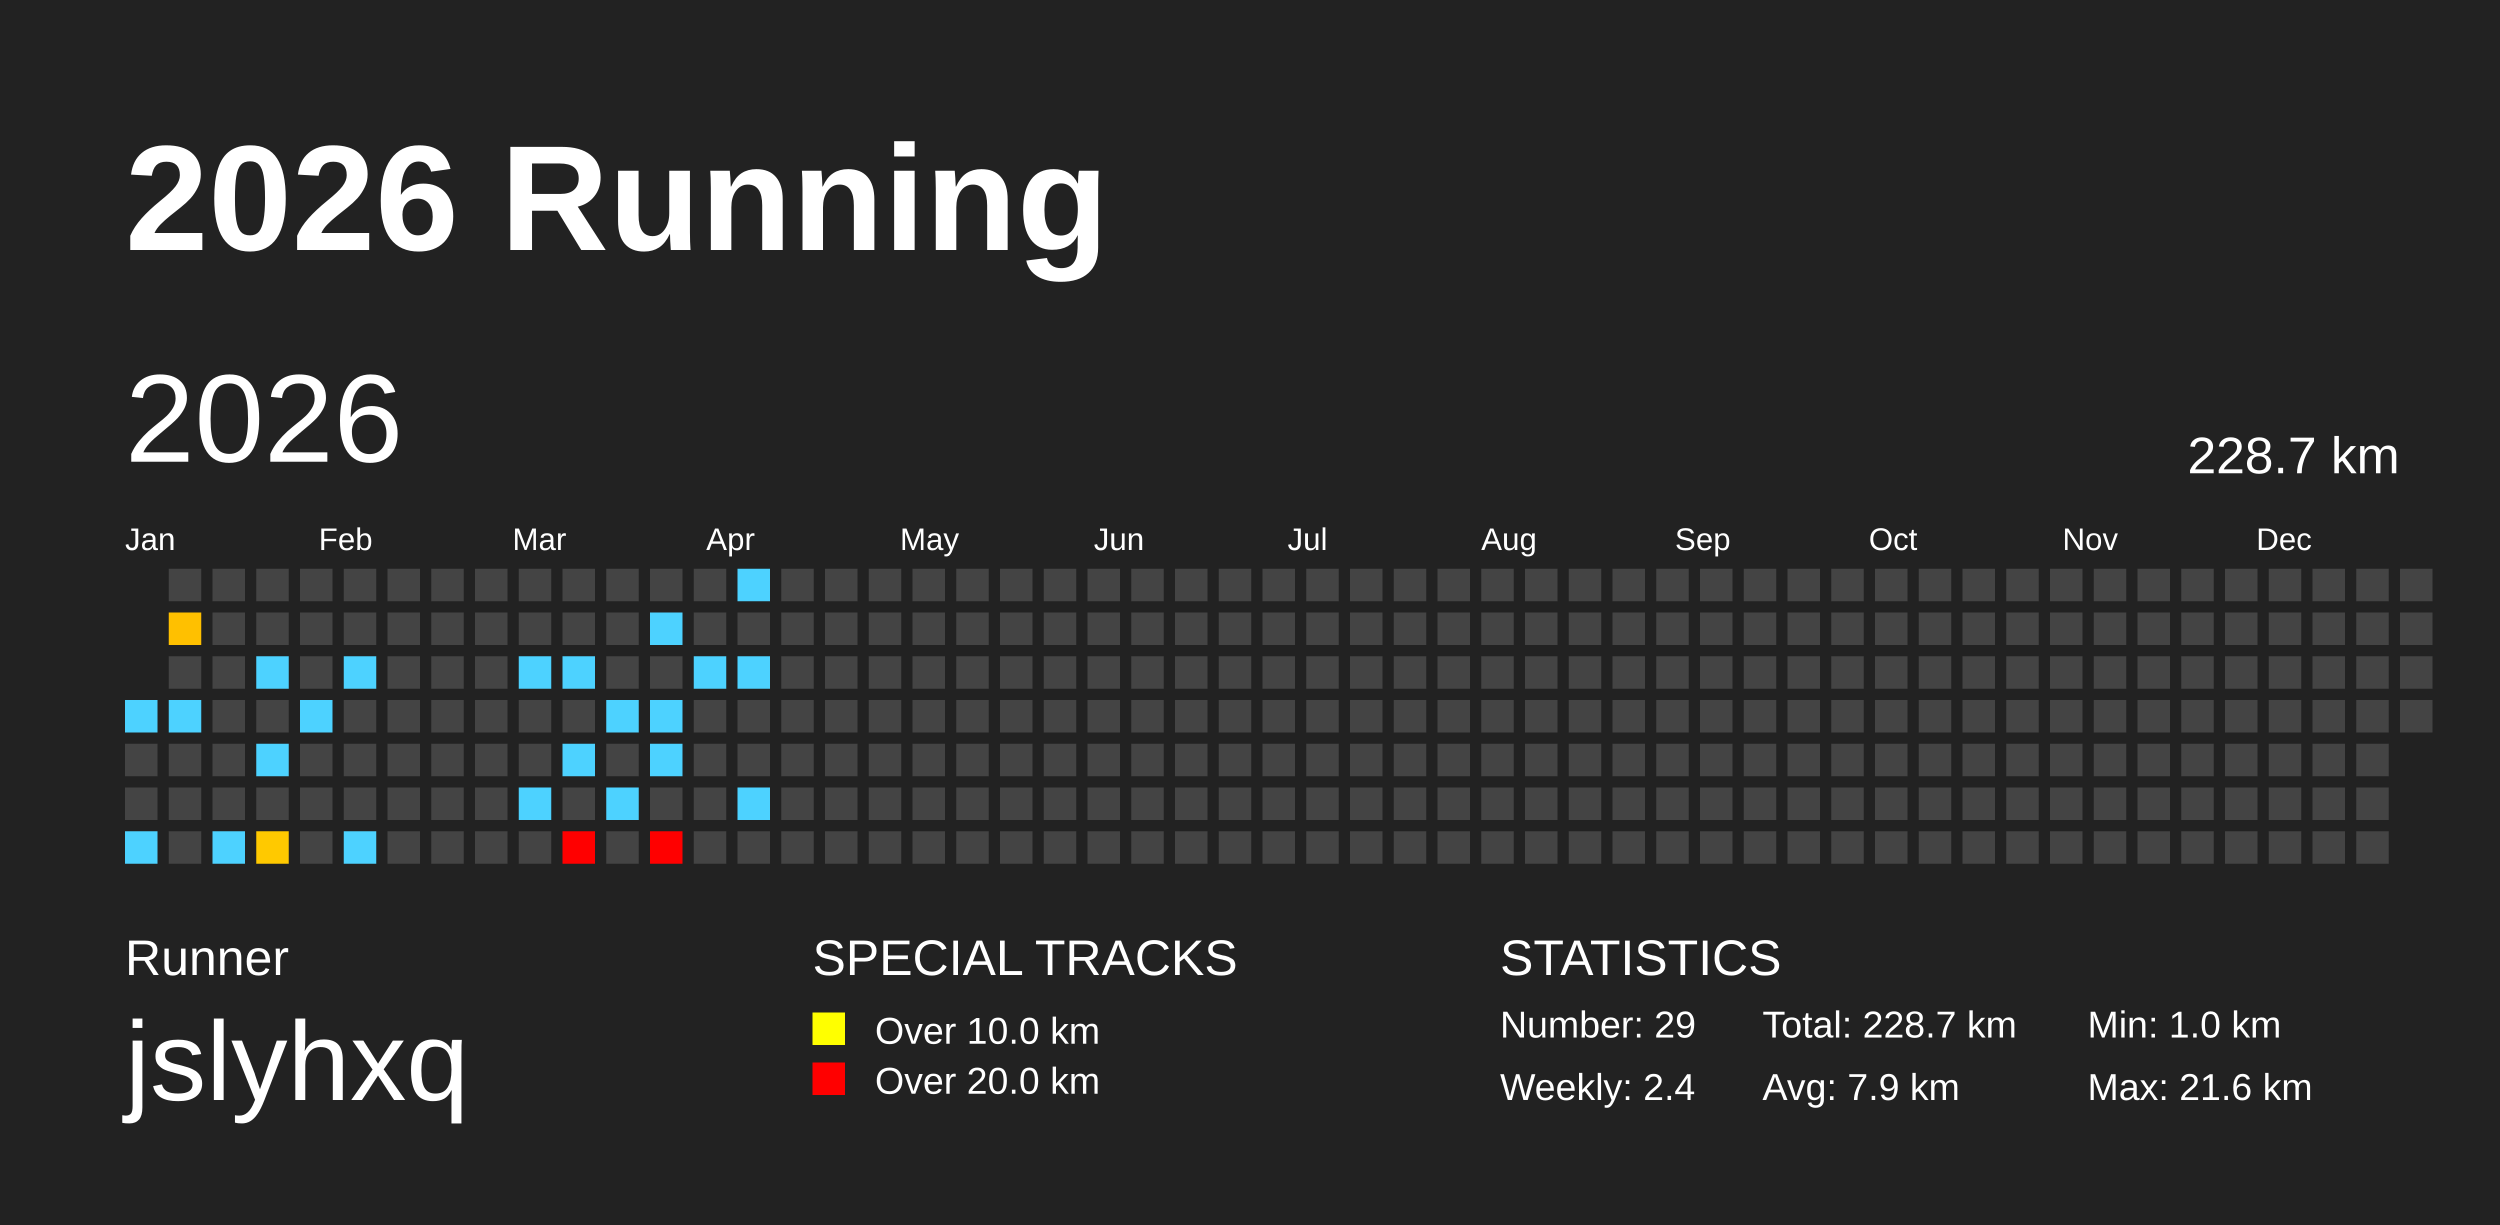
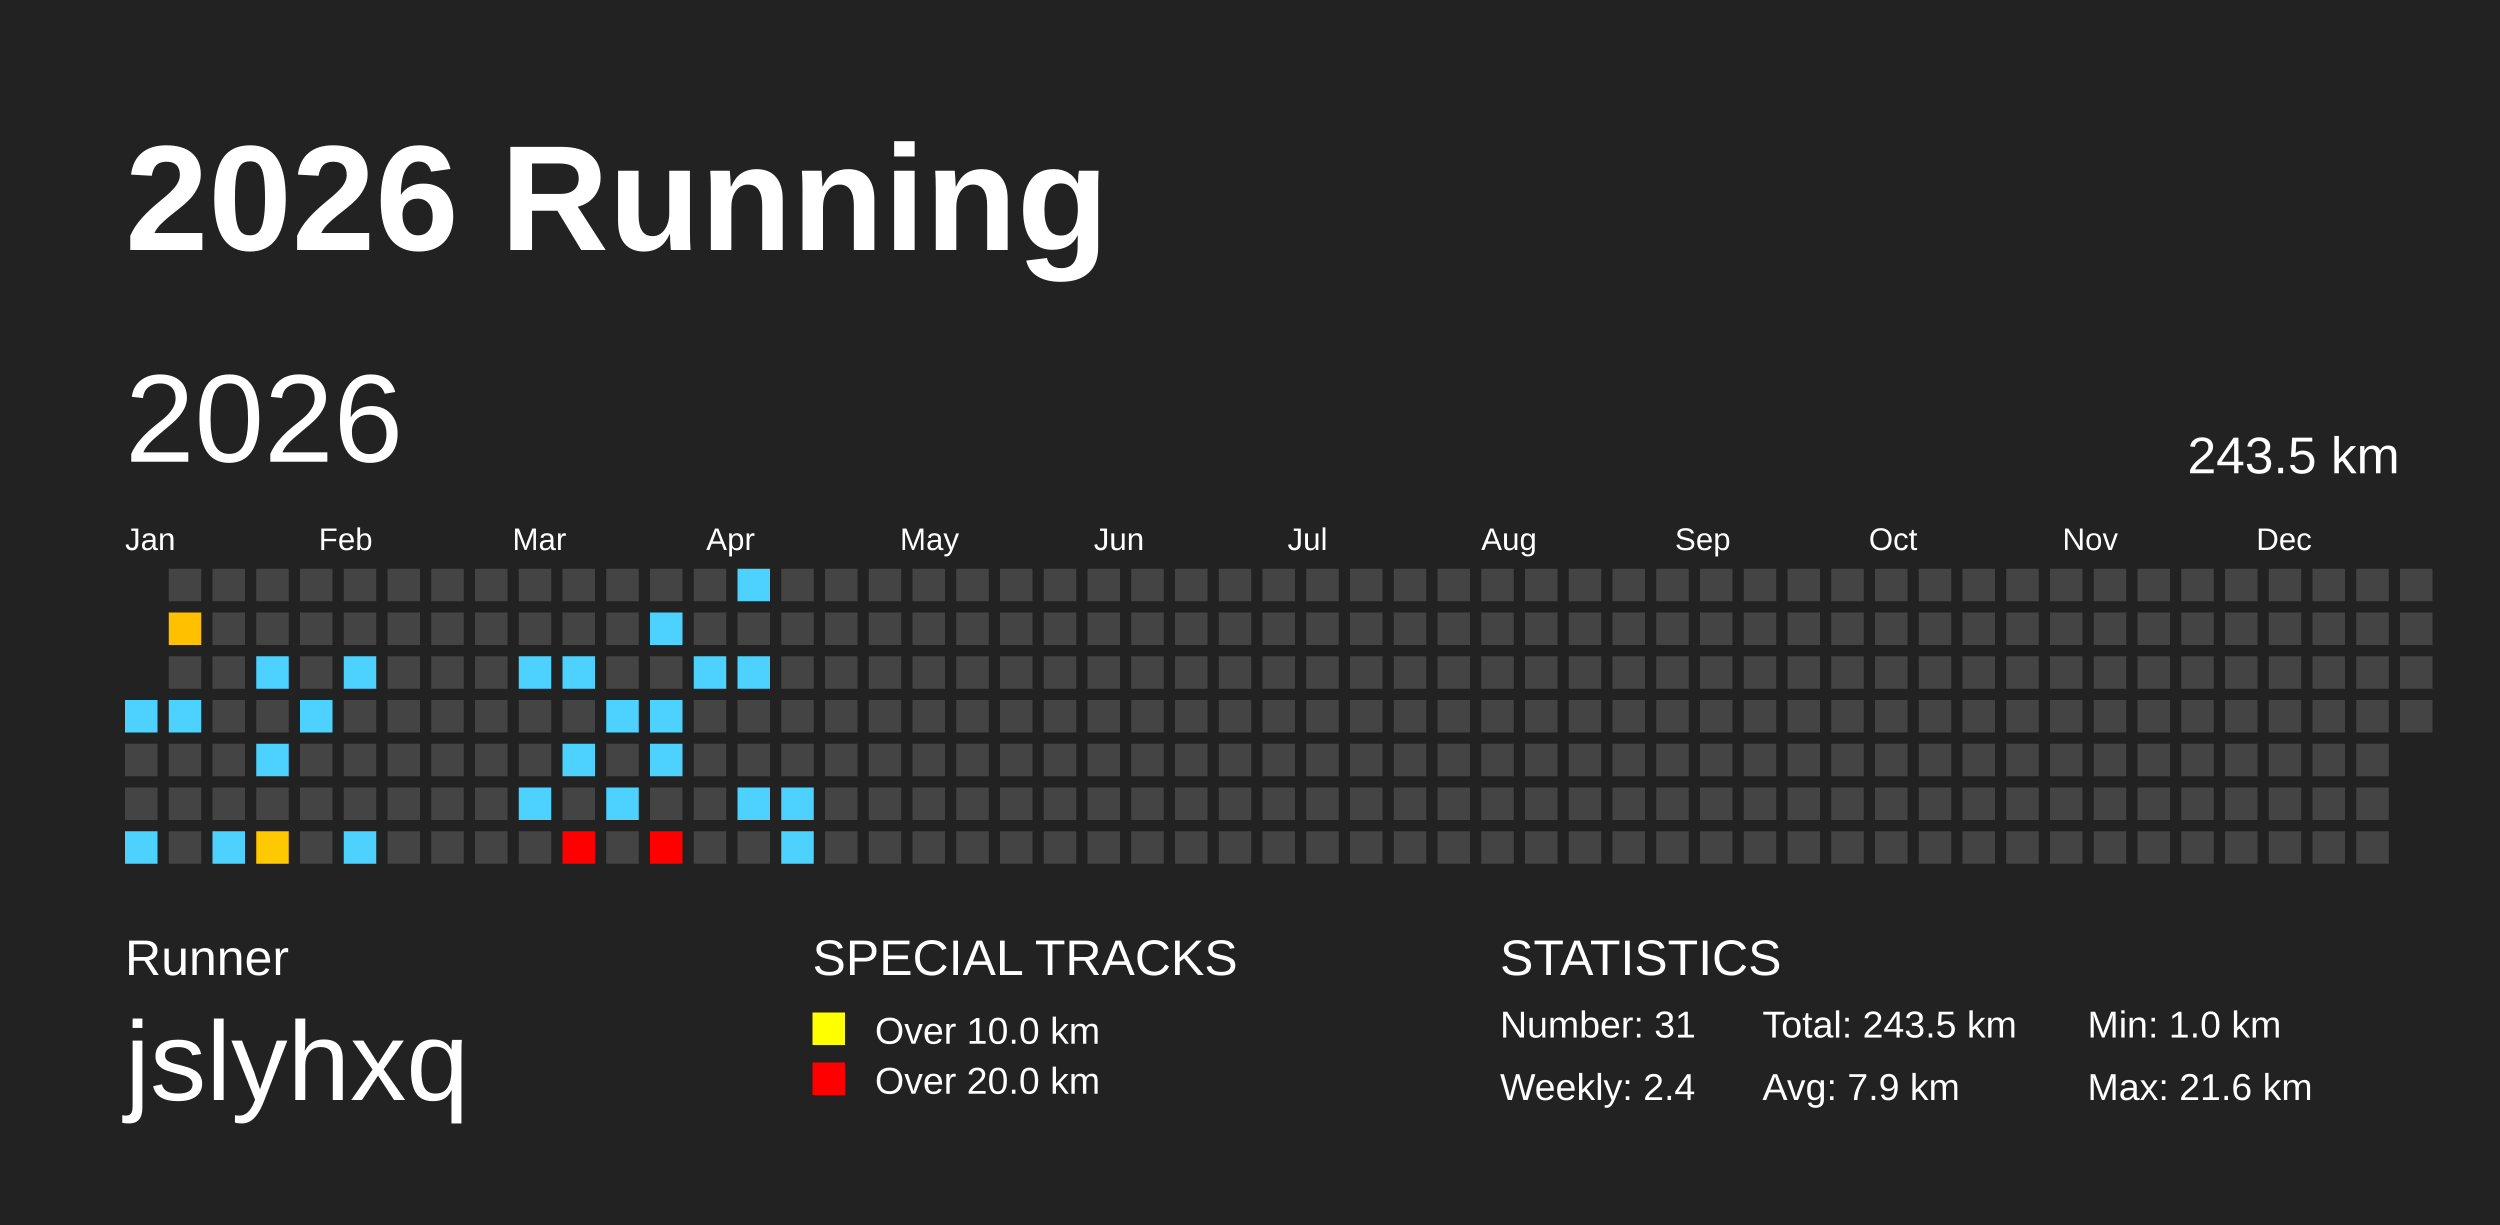
<svg xmlns="http://www.w3.org/2000/svg" baseProfile="full" height="98mm" version="1.1" viewBox="0,0,200,98" width="200mm">
  <defs />
  <rect fill="#222222" height="98" width="200" x="0" y="0" />
  <text fill="#FFFFFF" style="font-size:12px; font-family:Arial; font-weight:bold;" x="10" y="20">2026 Running</text>
  <text fill="#FFFFFF" style="font-size:4px; font-family:Arial" x="10" y="78">Runner</text>
  <text fill="#FFFFFF" style="font-size:9px; font-family:Arial" x="10" y="88">jslyhxq</text>
  <text fill="#FFFFFF" style="font-size:4px; font-family:Arial" x="65" y="78">SPECIAL TRACKS</text>
  <rect fill="yellow" height="2.6" width="2.6" x="65" y="81" />
  <text fill="#FFFFFF" style="font-size:3px; font-family:Arial" x="70" y="83.5">Over 10.0 km</text>
  <rect fill="red" height="2.6" width="2.6" x="65" y="85" />
  <text fill="#FFFFFF" style="font-size:3px; font-family:Arial" x="70" y="87.5">Over 20.0 km</text>
  <text fill="#FFFFFF" style="font-size:4px; font-family:Arial" x="120" y="78">STATISTICS</text>
-   <text fill="#FFFFFF" style="font-size:3px; font-family:Arial" x="120" y="83">Number: 29</text>
+   <text fill="#FFFFFF" style="font-size:3px; font-family:Arial" x="120" y="83">Number: 31</text>
  <text fill="#FFFFFF" style="font-size:3px; font-family:Arial" x="120" y="88">Weekly: 2.4</text>
-   <text fill="#FFFFFF" style="font-size:3px; font-family:Arial" x="141" y="83">Total: 228.7 km</text>
+   <text fill="#FFFFFF" style="font-size:3px; font-family:Arial" x="141" y="83">Total: 243.5 km</text>
  <text fill="#FFFFFF" style="font-size:3px; font-family:Arial" x="141" y="88">Avg: 7.9 km</text>
  <text fill="#FFFFFF" style="font-size:3px; font-family:Arial" x="167" y="83">Min: 1.0 km</text>
  <text fill="#FFFFFF" style="font-size:3px; font-family:Arial" x="167" y="88">Max: 21.6 km</text>
  <text dominant-baseline="hanging" fill="#FFFFFF" style="font-size:10.0px; font-family:Arial;" x="10" y="30">2026</text>
-   <text dominant-baseline="hanging" fill="#FFFFFF" style="font-size:4.125px; font-family:Arial;" x="175" y="35">228.7 km</text>
+   <text dominant-baseline="hanging" fill="#FFFFFF" style="font-size:4.125px; font-family:Arial;" x="175" y="35">243.5 km</text>
  <text fill="#FFFFFF" style="font-size:2.5px; font-family:Arial" x="10.0" y="44">Jan</text>
  <text fill="#FFFFFF" style="font-size:2.5px; font-family:Arial" x="25.5" y="44">Feb</text>
  <text fill="#FFFFFF" style="font-size:2.5px; font-family:Arial" x="41.0" y="44">Mar</text>
  <text fill="#FFFFFF" style="font-size:2.5px; font-family:Arial" x="56.5" y="44">Apr</text>
  <text fill="#FFFFFF" style="font-size:2.5px; font-family:Arial" x="72.0" y="44">May</text>
  <text fill="#FFFFFF" style="font-size:2.5px; font-family:Arial" x="87.5" y="44">Jun</text>
  <text fill="#FFFFFF" style="font-size:2.5px; font-family:Arial" x="103.0" y="44">Jul</text>
  <text fill="#FFFFFF" style="font-size:2.5px; font-family:Arial" x="118.5" y="44">Aug</text>
  <text fill="#FFFFFF" style="font-size:2.5px; font-family:Arial" x="134.0" y="44">Sep</text>
  <text fill="#FFFFFF" style="font-size:2.5px; font-family:Arial" x="149.5" y="44">Oct</text>
  <text fill="#FFFFFF" style="font-size:2.5px; font-family:Arial" x="165.0" y="44">Nov</text>
  <text fill="#FFFFFF" style="font-size:2.5px; font-family:Arial" x="180.5" y="44">Dec</text>
  <rect fill="#4dd2ff" height="2.6" width="2.6" x="10.0" y="56.0" />
  <rect fill="#444444" height="2.6" width="2.6" x="10.0" y="59.5" />
  <rect fill="#444444" height="2.6" width="2.6" x="10.0" y="63.0" />
  <rect fill="#4dd2ff" height="2.6" width="2.6" x="10.0" y="66.5" />
  <rect fill="#444444" height="2.6" width="2.6" x="13.5" y="45.5" />
  <rect fill="#ffc000" height="2.6" width="2.6" x="13.5" y="49.0" />
  <rect fill="#444444" height="2.6" width="2.6" x="13.5" y="52.5" />
  <rect fill="#4dd2ff" height="2.6" width="2.6" x="13.5" y="56.0" />
  <rect fill="#444444" height="2.6" width="2.6" x="13.5" y="59.5" />
  <rect fill="#444444" height="2.6" width="2.6" x="13.5" y="63.0" />
  <rect fill="#444444" height="2.6" width="2.6" x="13.5" y="66.5" />
  <rect fill="#444444" height="2.6" width="2.6" x="17.0" y="45.5" />
  <rect fill="#444444" height="2.6" width="2.6" x="17.0" y="49.0" />
  <rect fill="#444444" height="2.6" width="2.6" x="17.0" y="52.5" />
  <rect fill="#444444" height="2.6" width="2.6" x="17.0" y="56.0" />
  <rect fill="#444444" height="2.6" width="2.6" x="17.0" y="59.5" />
  <rect fill="#444444" height="2.6" width="2.6" x="17.0" y="63.0" />
  <rect fill="#4dd2ff" height="2.6" width="2.6" x="17.0" y="66.5" />
  <rect fill="#444444" height="2.6" width="2.6" x="20.5" y="45.5" />
  <rect fill="#444444" height="2.6" width="2.6" x="20.5" y="49.0" />
  <rect fill="#4dd2ff" height="2.6" width="2.6" x="20.5" y="52.5" />
  <rect fill="#444444" height="2.6" width="2.6" x="20.5" y="56.0" />
  <rect fill="#4dd2ff" height="2.6" width="2.6" x="20.5" y="59.5" />
  <rect fill="#444444" height="2.6" width="2.6" x="20.5" y="63.0" />
  <rect fill="#ffc900" height="2.6" width="2.6" x="20.5" y="66.5" />
  <rect fill="#444444" height="2.6" width="2.6" x="24.0" y="45.5" />
  <rect fill="#444444" height="2.6" width="2.6" x="24.0" y="49.0" />
  <rect fill="#444444" height="2.6" width="2.6" x="24.0" y="52.5" />
  <rect fill="#4dd2ff" height="2.6" width="2.6" x="24.0" y="56.0" />
  <rect fill="#444444" height="2.6" width="2.6" x="24.0" y="59.5" />
  <rect fill="#444444" height="2.6" width="2.6" x="24.0" y="63.0" />
  <rect fill="#444444" height="2.6" width="2.6" x="24.0" y="66.5" />
  <rect fill="#444444" height="2.6" width="2.6" x="27.5" y="45.5" />
  <rect fill="#444444" height="2.6" width="2.6" x="27.5" y="49.0" />
  <rect fill="#4dd2ff" height="2.6" width="2.6" x="27.5" y="52.5" />
  <rect fill="#444444" height="2.6" width="2.6" x="27.5" y="56.0" />
  <rect fill="#444444" height="2.6" width="2.6" x="27.5" y="59.5" />
  <rect fill="#444444" height="2.6" width="2.6" x="27.5" y="63.0" />
  <rect fill="#4dd2ff" height="2.6" width="2.6" x="27.5" y="66.5" />
  <rect fill="#444444" height="2.6" width="2.6" x="31.0" y="45.5" />
  <rect fill="#444444" height="2.6" width="2.6" x="31.0" y="49.0" />
  <rect fill="#444444" height="2.6" width="2.6" x="31.0" y="52.5" />
  <rect fill="#444444" height="2.6" width="2.6" x="31.0" y="56.0" />
  <rect fill="#444444" height="2.6" width="2.6" x="31.0" y="59.5" />
  <rect fill="#444444" height="2.6" width="2.6" x="31.0" y="63.0" />
  <rect fill="#444444" height="2.6" width="2.6" x="31.0" y="66.5" />
  <rect fill="#444444" height="2.6" width="2.6" x="34.5" y="45.5" />
  <rect fill="#444444" height="2.6" width="2.6" x="34.5" y="49.0" />
  <rect fill="#444444" height="2.6" width="2.6" x="34.5" y="52.5" />
  <rect fill="#444444" height="2.6" width="2.6" x="34.5" y="56.0" />
  <rect fill="#444444" height="2.6" width="2.6" x="34.5" y="59.5" />
  <rect fill="#444444" height="2.6" width="2.6" x="34.5" y="63.0" />
  <rect fill="#444444" height="2.6" width="2.6" x="34.5" y="66.5" />
  <rect fill="#444444" height="2.6" width="2.6" x="38.0" y="45.5" />
  <rect fill="#444444" height="2.6" width="2.6" x="38.0" y="49.0" />
  <rect fill="#444444" height="2.6" width="2.6" x="38.0" y="52.5" />
  <rect fill="#444444" height="2.6" width="2.6" x="38.0" y="56.0" />
  <rect fill="#444444" height="2.6" width="2.6" x="38.0" y="59.5" />
  <rect fill="#444444" height="2.6" width="2.6" x="38.0" y="63.0" />
  <rect fill="#444444" height="2.6" width="2.6" x="38.0" y="66.5" />
  <rect fill="#444444" height="2.6" width="2.6" x="41.5" y="45.5" />
  <rect fill="#444444" height="2.6" width="2.6" x="41.5" y="49.0" />
  <rect fill="#4dd2ff" height="2.6" width="2.6" x="41.5" y="52.5" />
  <rect fill="#444444" height="2.6" width="2.6" x="41.5" y="56.0" />
  <rect fill="#444444" height="2.6" width="2.6" x="41.5" y="59.5" />
  <rect fill="#4dd2ff" height="2.6" width="2.6" x="41.5" y="63.0" />
  <rect fill="#444444" height="2.6" width="2.6" x="41.5" y="66.5" />
  <rect fill="#444444" height="2.6" width="2.6" x="45.0" y="45.5" />
  <rect fill="#444444" height="2.6" width="2.6" x="45.0" y="49.0" />
  <rect fill="#4dd2ff" height="2.6" width="2.6" x="45.0" y="52.5" />
  <rect fill="#444444" height="2.6" width="2.6" x="45.0" y="56.0" />
  <rect fill="#4dd2ff" height="2.6" width="2.6" x="45.0" y="59.5" />
  <rect fill="#444444" height="2.6" width="2.6" x="45.0" y="63.0" />
  <rect fill="red" height="2.6" width="2.6" x="45.0" y="66.5" />
  <rect fill="#444444" height="2.6" width="2.6" x="48.5" y="45.5" />
  <rect fill="#444444" height="2.6" width="2.6" x="48.5" y="49.0" />
  <rect fill="#444444" height="2.6" width="2.6" x="48.5" y="52.5" />
  <rect fill="#4dd2ff" height="2.6" width="2.6" x="48.5" y="56.0" />
  <rect fill="#444444" height="2.6" width="2.6" x="48.5" y="59.5" />
  <rect fill="#4dd2ff" height="2.6" width="2.6" x="48.5" y="63.0" />
  <rect fill="#444444" height="2.6" width="2.6" x="48.5" y="66.5" />
  <rect fill="#444444" height="2.6" width="2.6" x="52.0" y="45.5" />
  <rect fill="#4dd2ff" height="2.6" width="2.6" x="52.0" y="49.0" />
  <rect fill="#444444" height="2.6" width="2.6" x="52.0" y="52.5" />
  <rect fill="#4dd2ff" height="2.6" width="2.6" x="52.0" y="56.0" />
  <rect fill="#4dd2ff" height="2.6" width="2.6" x="52.0" y="59.5" />
  <rect fill="#444444" height="2.6" width="2.6" x="52.0" y="63.0" />
  <rect fill="red" height="2.6" width="2.6" x="52.0" y="66.5" />
  <rect fill="#444444" height="2.6" width="2.6" x="55.5" y="45.5" />
  <rect fill="#444444" height="2.6" width="2.6" x="55.5" y="49.0" />
  <rect fill="#4dd2ff" height="2.6" width="2.6" x="55.5" y="52.5" />
  <rect fill="#444444" height="2.6" width="2.6" x="55.5" y="56.0" />
  <rect fill="#444444" height="2.6" width="2.6" x="55.5" y="59.5" />
  <rect fill="#444444" height="2.6" width="2.6" x="55.5" y="63.0" />
  <rect fill="#444444" height="2.6" width="2.6" x="55.5" y="66.5" />
  <rect fill="#4dd2ff" height="2.6" width="2.6" x="59.0" y="45.5" />
  <rect fill="#444444" height="2.6" width="2.6" x="59.0" y="49.0" />
  <rect fill="#4dd2ff" height="2.6" width="2.6" x="59.0" y="52.5" />
  <rect fill="#444444" height="2.6" width="2.6" x="59.0" y="56.0" />
  <rect fill="#444444" height="2.6" width="2.6" x="59.0" y="59.5" />
  <rect fill="#4dd2ff" height="2.6" width="2.6" x="59.0" y="63.0" />
  <rect fill="#444444" height="2.6" width="2.6" x="59.0" y="66.5" />
  <rect fill="#444444" height="2.6" width="2.6" x="62.5" y="45.5" />
  <rect fill="#444444" height="2.6" width="2.6" x="62.5" y="49.0" />
  <rect fill="#444444" height="2.6" width="2.6" x="62.5" y="52.5" />
  <rect fill="#444444" height="2.6" width="2.6" x="62.5" y="56.0" />
  <rect fill="#444444" height="2.6" width="2.6" x="62.5" y="59.5" />
-   <rect fill="#444444" height="2.6" width="2.6" x="62.5" y="63.0" />
-   <rect fill="#444444" height="2.6" width="2.6" x="62.5" y="66.5" />
+   <rect fill="#4dd2ff" height="2.6" width="2.6" x="62.5" y="63.0" />
+   <rect fill="#4dd2ff" height="2.6" width="2.6" x="62.5" y="66.5" />
  <rect fill="#444444" height="2.6" width="2.6" x="66.0" y="45.5" />
  <rect fill="#444444" height="2.6" width="2.6" x="66.0" y="49.0" />
  <rect fill="#444444" height="2.6" width="2.6" x="66.0" y="52.5" />
  <rect fill="#444444" height="2.6" width="2.6" x="66.0" y="56.0" />
  <rect fill="#444444" height="2.6" width="2.6" x="66.0" y="59.5" />
  <rect fill="#444444" height="2.6" width="2.6" x="66.0" y="63.0" />
  <rect fill="#444444" height="2.6" width="2.6" x="66.0" y="66.5" />
  <rect fill="#444444" height="2.6" width="2.6" x="69.5" y="45.5" />
  <rect fill="#444444" height="2.6" width="2.6" x="69.5" y="49.0" />
  <rect fill="#444444" height="2.6" width="2.6" x="69.5" y="52.5" />
  <rect fill="#444444" height="2.6" width="2.6" x="69.5" y="56.0" />
  <rect fill="#444444" height="2.6" width="2.6" x="69.5" y="59.5" />
  <rect fill="#444444" height="2.6" width="2.6" x="69.5" y="63.0" />
  <rect fill="#444444" height="2.6" width="2.6" x="69.5" y="66.5" />
  <rect fill="#444444" height="2.6" width="2.6" x="73.0" y="45.5" />
  <rect fill="#444444" height="2.6" width="2.6" x="73.0" y="49.0" />
  <rect fill="#444444" height="2.6" width="2.6" x="73.0" y="52.5" />
  <rect fill="#444444" height="2.6" width="2.6" x="73.0" y="56.0" />
  <rect fill="#444444" height="2.6" width="2.6" x="73.0" y="59.5" />
  <rect fill="#444444" height="2.6" width="2.6" x="73.0" y="63.0" />
  <rect fill="#444444" height="2.6" width="2.6" x="73.0" y="66.5" />
  <rect fill="#444444" height="2.6" width="2.6" x="76.5" y="45.5" />
  <rect fill="#444444" height="2.6" width="2.6" x="76.5" y="49.0" />
  <rect fill="#444444" height="2.6" width="2.6" x="76.5" y="52.5" />
  <rect fill="#444444" height="2.6" width="2.6" x="76.5" y="56.0" />
  <rect fill="#444444" height="2.6" width="2.6" x="76.5" y="59.5" />
  <rect fill="#444444" height="2.6" width="2.6" x="76.5" y="63.0" />
  <rect fill="#444444" height="2.6" width="2.6" x="76.5" y="66.5" />
  <rect fill="#444444" height="2.6" width="2.6" x="80.0" y="45.5" />
  <rect fill="#444444" height="2.6" width="2.6" x="80.0" y="49.0" />
  <rect fill="#444444" height="2.6" width="2.6" x="80.0" y="52.5" />
  <rect fill="#444444" height="2.6" width="2.6" x="80.0" y="56.0" />
  <rect fill="#444444" height="2.6" width="2.6" x="80.0" y="59.5" />
  <rect fill="#444444" height="2.6" width="2.6" x="80.0" y="63.0" />
  <rect fill="#444444" height="2.6" width="2.6" x="80.0" y="66.5" />
  <rect fill="#444444" height="2.6" width="2.6" x="83.5" y="45.5" />
  <rect fill="#444444" height="2.6" width="2.6" x="83.5" y="49.0" />
  <rect fill="#444444" height="2.6" width="2.6" x="83.5" y="52.5" />
  <rect fill="#444444" height="2.6" width="2.6" x="83.5" y="56.0" />
  <rect fill="#444444" height="2.6" width="2.6" x="83.5" y="59.5" />
  <rect fill="#444444" height="2.6" width="2.6" x="83.5" y="63.0" />
  <rect fill="#444444" height="2.6" width="2.6" x="83.5" y="66.5" />
  <rect fill="#444444" height="2.6" width="2.6" x="87.0" y="45.5" />
  <rect fill="#444444" height="2.6" width="2.6" x="87.0" y="49.0" />
  <rect fill="#444444" height="2.6" width="2.6" x="87.0" y="52.5" />
  <rect fill="#444444" height="2.6" width="2.6" x="87.0" y="56.0" />
  <rect fill="#444444" height="2.6" width="2.6" x="87.0" y="59.5" />
  <rect fill="#444444" height="2.6" width="2.6" x="87.0" y="63.0" />
  <rect fill="#444444" height="2.6" width="2.6" x="87.0" y="66.5" />
  <rect fill="#444444" height="2.6" width="2.6" x="90.5" y="45.5" />
  <rect fill="#444444" height="2.6" width="2.6" x="90.5" y="49.0" />
  <rect fill="#444444" height="2.6" width="2.6" x="90.5" y="52.5" />
  <rect fill="#444444" height="2.6" width="2.6" x="90.5" y="56.0" />
  <rect fill="#444444" height="2.6" width="2.6" x="90.5" y="59.5" />
  <rect fill="#444444" height="2.6" width="2.6" x="90.5" y="63.0" />
  <rect fill="#444444" height="2.6" width="2.6" x="90.5" y="66.5" />
  <rect fill="#444444" height="2.6" width="2.6" x="94.0" y="45.5" />
  <rect fill="#444444" height="2.6" width="2.6" x="94.0" y="49.0" />
  <rect fill="#444444" height="2.6" width="2.6" x="94.0" y="52.5" />
  <rect fill="#444444" height="2.6" width="2.6" x="94.0" y="56.0" />
  <rect fill="#444444" height="2.6" width="2.6" x="94.0" y="59.5" />
  <rect fill="#444444" height="2.6" width="2.6" x="94.0" y="63.0" />
  <rect fill="#444444" height="2.6" width="2.6" x="94.0" y="66.5" />
  <rect fill="#444444" height="2.6" width="2.6" x="97.5" y="45.5" />
  <rect fill="#444444" height="2.6" width="2.6" x="97.5" y="49.0" />
  <rect fill="#444444" height="2.6" width="2.6" x="97.5" y="52.5" />
  <rect fill="#444444" height="2.6" width="2.6" x="97.5" y="56.0" />
  <rect fill="#444444" height="2.6" width="2.6" x="97.5" y="59.5" />
  <rect fill="#444444" height="2.6" width="2.6" x="97.5" y="63.0" />
  <rect fill="#444444" height="2.6" width="2.6" x="97.5" y="66.5" />
  <rect fill="#444444" height="2.6" width="2.6" x="101.0" y="45.5" />
  <rect fill="#444444" height="2.6" width="2.6" x="101.0" y="49.0" />
  <rect fill="#444444" height="2.6" width="2.6" x="101.0" y="52.5" />
  <rect fill="#444444" height="2.6" width="2.6" x="101.0" y="56.0" />
  <rect fill="#444444" height="2.6" width="2.6" x="101.0" y="59.5" />
  <rect fill="#444444" height="2.6" width="2.6" x="101.0" y="63.0" />
  <rect fill="#444444" height="2.6" width="2.6" x="101.0" y="66.5" />
  <rect fill="#444444" height="2.6" width="2.6" x="104.5" y="45.5" />
  <rect fill="#444444" height="2.6" width="2.6" x="104.5" y="49.0" />
  <rect fill="#444444" height="2.6" width="2.6" x="104.5" y="52.5" />
  <rect fill="#444444" height="2.6" width="2.6" x="104.5" y="56.0" />
  <rect fill="#444444" height="2.6" width="2.6" x="104.5" y="59.5" />
  <rect fill="#444444" height="2.6" width="2.6" x="104.5" y="63.0" />
  <rect fill="#444444" height="2.6" width="2.6" x="104.5" y="66.5" />
  <rect fill="#444444" height="2.6" width="2.6" x="108.0" y="45.5" />
  <rect fill="#444444" height="2.6" width="2.6" x="108.0" y="49.0" />
  <rect fill="#444444" height="2.6" width="2.6" x="108.0" y="52.5" />
  <rect fill="#444444" height="2.6" width="2.6" x="108.0" y="56.0" />
  <rect fill="#444444" height="2.6" width="2.6" x="108.0" y="59.5" />
  <rect fill="#444444" height="2.6" width="2.6" x="108.0" y="63.0" />
  <rect fill="#444444" height="2.6" width="2.6" x="108.0" y="66.5" />
  <rect fill="#444444" height="2.6" width="2.6" x="111.5" y="45.5" />
  <rect fill="#444444" height="2.6" width="2.6" x="111.5" y="49.0" />
  <rect fill="#444444" height="2.6" width="2.6" x="111.5" y="52.5" />
  <rect fill="#444444" height="2.6" width="2.6" x="111.5" y="56.0" />
  <rect fill="#444444" height="2.6" width="2.6" x="111.5" y="59.5" />
  <rect fill="#444444" height="2.6" width="2.6" x="111.5" y="63.0" />
  <rect fill="#444444" height="2.6" width="2.6" x="111.5" y="66.5" />
  <rect fill="#444444" height="2.6" width="2.6" x="115.0" y="45.5" />
  <rect fill="#444444" height="2.6" width="2.6" x="115.0" y="49.0" />
  <rect fill="#444444" height="2.6" width="2.6" x="115.0" y="52.5" />
  <rect fill="#444444" height="2.6" width="2.6" x="115.0" y="56.0" />
  <rect fill="#444444" height="2.6" width="2.6" x="115.0" y="59.5" />
  <rect fill="#444444" height="2.6" width="2.6" x="115.0" y="63.0" />
  <rect fill="#444444" height="2.6" width="2.6" x="115.0" y="66.5" />
  <rect fill="#444444" height="2.6" width="2.6" x="118.5" y="45.5" />
  <rect fill="#444444" height="2.6" width="2.6" x="118.5" y="49.0" />
  <rect fill="#444444" height="2.6" width="2.6" x="118.5" y="52.5" />
  <rect fill="#444444" height="2.6" width="2.6" x="118.5" y="56.0" />
  <rect fill="#444444" height="2.6" width="2.6" x="118.5" y="59.5" />
  <rect fill="#444444" height="2.6" width="2.6" x="118.5" y="63.0" />
  <rect fill="#444444" height="2.6" width="2.6" x="118.5" y="66.5" />
  <rect fill="#444444" height="2.6" width="2.6" x="122.0" y="45.5" />
  <rect fill="#444444" height="2.6" width="2.6" x="122.0" y="49.0" />
  <rect fill="#444444" height="2.6" width="2.6" x="122.0" y="52.5" />
  <rect fill="#444444" height="2.6" width="2.6" x="122.0" y="56.0" />
  <rect fill="#444444" height="2.6" width="2.6" x="122.0" y="59.5" />
  <rect fill="#444444" height="2.6" width="2.6" x="122.0" y="63.0" />
  <rect fill="#444444" height="2.6" width="2.6" x="122.0" y="66.5" />
  <rect fill="#444444" height="2.6" width="2.6" x="125.5" y="45.5" />
  <rect fill="#444444" height="2.6" width="2.6" x="125.5" y="49.0" />
  <rect fill="#444444" height="2.6" width="2.6" x="125.5" y="52.5" />
  <rect fill="#444444" height="2.6" width="2.6" x="125.5" y="56.0" />
  <rect fill="#444444" height="2.6" width="2.6" x="125.5" y="59.5" />
  <rect fill="#444444" height="2.6" width="2.6" x="125.5" y="63.0" />
  <rect fill="#444444" height="2.6" width="2.6" x="125.5" y="66.5" />
  <rect fill="#444444" height="2.6" width="2.6" x="129.0" y="45.5" />
  <rect fill="#444444" height="2.6" width="2.6" x="129.0" y="49.0" />
  <rect fill="#444444" height="2.6" width="2.6" x="129.0" y="52.5" />
  <rect fill="#444444" height="2.6" width="2.6" x="129.0" y="56.0" />
  <rect fill="#444444" height="2.6" width="2.6" x="129.0" y="59.5" />
  <rect fill="#444444" height="2.6" width="2.6" x="129.0" y="63.0" />
  <rect fill="#444444" height="2.6" width="2.6" x="129.0" y="66.5" />
  <rect fill="#444444" height="2.6" width="2.6" x="132.5" y="45.5" />
  <rect fill="#444444" height="2.6" width="2.6" x="132.5" y="49.0" />
  <rect fill="#444444" height="2.6" width="2.6" x="132.5" y="52.5" />
  <rect fill="#444444" height="2.6" width="2.6" x="132.5" y="56.0" />
  <rect fill="#444444" height="2.6" width="2.6" x="132.5" y="59.5" />
  <rect fill="#444444" height="2.6" width="2.6" x="132.5" y="63.0" />
  <rect fill="#444444" height="2.6" width="2.6" x="132.5" y="66.5" />
  <rect fill="#444444" height="2.6" width="2.6" x="136.0" y="45.5" />
  <rect fill="#444444" height="2.6" width="2.6" x="136.0" y="49.0" />
  <rect fill="#444444" height="2.6" width="2.6" x="136.0" y="52.5" />
  <rect fill="#444444" height="2.6" width="2.6" x="136.0" y="56.0" />
  <rect fill="#444444" height="2.6" width="2.6" x="136.0" y="59.5" />
  <rect fill="#444444" height="2.6" width="2.6" x="136.0" y="63.0" />
  <rect fill="#444444" height="2.6" width="2.6" x="136.0" y="66.5" />
  <rect fill="#444444" height="2.6" width="2.6" x="139.5" y="45.5" />
  <rect fill="#444444" height="2.6" width="2.6" x="139.5" y="49.0" />
  <rect fill="#444444" height="2.6" width="2.6" x="139.5" y="52.5" />
  <rect fill="#444444" height="2.6" width="2.6" x="139.5" y="56.0" />
  <rect fill="#444444" height="2.6" width="2.6" x="139.5" y="59.5" />
  <rect fill="#444444" height="2.6" width="2.6" x="139.5" y="63.0" />
  <rect fill="#444444" height="2.6" width="2.6" x="139.5" y="66.5" />
  <rect fill="#444444" height="2.6" width="2.6" x="143.0" y="45.5" />
  <rect fill="#444444" height="2.6" width="2.6" x="143.0" y="49.0" />
  <rect fill="#444444" height="2.6" width="2.6" x="143.0" y="52.5" />
  <rect fill="#444444" height="2.6" width="2.6" x="143.0" y="56.0" />
  <rect fill="#444444" height="2.6" width="2.6" x="143.0" y="59.5" />
  <rect fill="#444444" height="2.6" width="2.6" x="143.0" y="63.0" />
  <rect fill="#444444" height="2.6" width="2.6" x="143.0" y="66.5" />
  <rect fill="#444444" height="2.6" width="2.6" x="146.5" y="45.5" />
  <rect fill="#444444" height="2.6" width="2.6" x="146.5" y="49.0" />
  <rect fill="#444444" height="2.6" width="2.6" x="146.5" y="52.5" />
  <rect fill="#444444" height="2.6" width="2.6" x="146.5" y="56.0" />
  <rect fill="#444444" height="2.6" width="2.6" x="146.5" y="59.5" />
  <rect fill="#444444" height="2.6" width="2.6" x="146.5" y="63.0" />
  <rect fill="#444444" height="2.6" width="2.6" x="146.5" y="66.5" />
  <rect fill="#444444" height="2.6" width="2.6" x="150.0" y="45.5" />
  <rect fill="#444444" height="2.6" width="2.6" x="150.0" y="49.0" />
  <rect fill="#444444" height="2.6" width="2.6" x="150.0" y="52.5" />
  <rect fill="#444444" height="2.6" width="2.6" x="150.0" y="56.0" />
  <rect fill="#444444" height="2.6" width="2.6" x="150.0" y="59.5" />
  <rect fill="#444444" height="2.6" width="2.6" x="150.0" y="63.0" />
  <rect fill="#444444" height="2.6" width="2.6" x="150.0" y="66.5" />
  <rect fill="#444444" height="2.6" width="2.6" x="153.5" y="45.5" />
  <rect fill="#444444" height="2.6" width="2.6" x="153.5" y="49.0" />
  <rect fill="#444444" height="2.6" width="2.6" x="153.5" y="52.5" />
  <rect fill="#444444" height="2.6" width="2.6" x="153.5" y="56.0" />
  <rect fill="#444444" height="2.6" width="2.6" x="153.5" y="59.5" />
  <rect fill="#444444" height="2.6" width="2.6" x="153.5" y="63.0" />
  <rect fill="#444444" height="2.6" width="2.6" x="153.5" y="66.5" />
  <rect fill="#444444" height="2.6" width="2.6" x="157.0" y="45.5" />
  <rect fill="#444444" height="2.6" width="2.6" x="157.0" y="49.0" />
  <rect fill="#444444" height="2.6" width="2.6" x="157.0" y="52.5" />
  <rect fill="#444444" height="2.6" width="2.6" x="157.0" y="56.0" />
  <rect fill="#444444" height="2.6" width="2.6" x="157.0" y="59.5" />
  <rect fill="#444444" height="2.6" width="2.6" x="157.0" y="63.0" />
  <rect fill="#444444" height="2.6" width="2.6" x="157.0" y="66.5" />
  <rect fill="#444444" height="2.6" width="2.6" x="160.5" y="45.5" />
  <rect fill="#444444" height="2.6" width="2.6" x="160.5" y="49.0" />
  <rect fill="#444444" height="2.6" width="2.6" x="160.5" y="52.5" />
  <rect fill="#444444" height="2.6" width="2.6" x="160.5" y="56.0" />
  <rect fill="#444444" height="2.6" width="2.6" x="160.5" y="59.5" />
  <rect fill="#444444" height="2.6" width="2.6" x="160.5" y="63.0" />
  <rect fill="#444444" height="2.6" width="2.6" x="160.5" y="66.5" />
  <rect fill="#444444" height="2.6" width="2.6" x="164.0" y="45.5" />
  <rect fill="#444444" height="2.6" width="2.6" x="164.0" y="49.0" />
  <rect fill="#444444" height="2.6" width="2.6" x="164.0" y="52.5" />
  <rect fill="#444444" height="2.6" width="2.6" x="164.0" y="56.0" />
  <rect fill="#444444" height="2.6" width="2.6" x="164.0" y="59.5" />
  <rect fill="#444444" height="2.6" width="2.6" x="164.0" y="63.0" />
  <rect fill="#444444" height="2.6" width="2.6" x="164.0" y="66.5" />
  <rect fill="#444444" height="2.6" width="2.6" x="167.5" y="45.5" />
  <rect fill="#444444" height="2.6" width="2.6" x="167.5" y="49.0" />
  <rect fill="#444444" height="2.6" width="2.6" x="167.5" y="52.5" />
  <rect fill="#444444" height="2.6" width="2.6" x="167.5" y="56.0" />
  <rect fill="#444444" height="2.6" width="2.6" x="167.5" y="59.5" />
  <rect fill="#444444" height="2.6" width="2.6" x="167.5" y="63.0" />
  <rect fill="#444444" height="2.6" width="2.6" x="167.5" y="66.5" />
  <rect fill="#444444" height="2.6" width="2.6" x="171.0" y="45.5" />
  <rect fill="#444444" height="2.6" width="2.6" x="171.0" y="49.0" />
  <rect fill="#444444" height="2.6" width="2.6" x="171.0" y="52.5" />
  <rect fill="#444444" height="2.6" width="2.6" x="171.0" y="56.0" />
  <rect fill="#444444" height="2.6" width="2.6" x="171.0" y="59.5" />
  <rect fill="#444444" height="2.6" width="2.6" x="171.0" y="63.0" />
  <rect fill="#444444" height="2.6" width="2.6" x="171.0" y="66.5" />
  <rect fill="#444444" height="2.6" width="2.6" x="174.5" y="45.5" />
  <rect fill="#444444" height="2.6" width="2.6" x="174.5" y="49.0" />
  <rect fill="#444444" height="2.6" width="2.6" x="174.5" y="52.5" />
  <rect fill="#444444" height="2.6" width="2.6" x="174.5" y="56.0" />
  <rect fill="#444444" height="2.6" width="2.6" x="174.5" y="59.5" />
  <rect fill="#444444" height="2.6" width="2.6" x="174.5" y="63.0" />
  <rect fill="#444444" height="2.6" width="2.6" x="174.5" y="66.5" />
  <rect fill="#444444" height="2.6" width="2.6" x="178.0" y="45.5" />
  <rect fill="#444444" height="2.6" width="2.6" x="178.0" y="49.0" />
  <rect fill="#444444" height="2.6" width="2.6" x="178.0" y="52.5" />
  <rect fill="#444444" height="2.6" width="2.6" x="178.0" y="56.0" />
  <rect fill="#444444" height="2.6" width="2.6" x="178.0" y="59.5" />
  <rect fill="#444444" height="2.6" width="2.6" x="178.0" y="63.0" />
  <rect fill="#444444" height="2.6" width="2.6" x="178.0" y="66.5" />
  <rect fill="#444444" height="2.6" width="2.6" x="181.5" y="45.5" />
  <rect fill="#444444" height="2.6" width="2.6" x="181.5" y="49.0" />
  <rect fill="#444444" height="2.6" width="2.6" x="181.5" y="52.5" />
  <rect fill="#444444" height="2.6" width="2.6" x="181.5" y="56.0" />
  <rect fill="#444444" height="2.6" width="2.6" x="181.5" y="59.5" />
  <rect fill="#444444" height="2.6" width="2.6" x="181.5" y="63.0" />
  <rect fill="#444444" height="2.6" width="2.6" x="181.5" y="66.5" />
  <rect fill="#444444" height="2.6" width="2.6" x="185.0" y="45.5" />
  <rect fill="#444444" height="2.6" width="2.6" x="185.0" y="49.0" />
  <rect fill="#444444" height="2.6" width="2.6" x="185.0" y="52.5" />
  <rect fill="#444444" height="2.6" width="2.6" x="185.0" y="56.0" />
  <rect fill="#444444" height="2.6" width="2.6" x="185.0" y="59.5" />
  <rect fill="#444444" height="2.6" width="2.6" x="185.0" y="63.0" />
  <rect fill="#444444" height="2.6" width="2.6" x="185.0" y="66.5" />
  <rect fill="#444444" height="2.6" width="2.6" x="188.5" y="45.5" />
  <rect fill="#444444" height="2.6" width="2.6" x="188.5" y="49.0" />
  <rect fill="#444444" height="2.6" width="2.6" x="188.5" y="52.5" />
  <rect fill="#444444" height="2.6" width="2.6" x="188.5" y="56.0" />
  <rect fill="#444444" height="2.6" width="2.6" x="188.5" y="59.5" />
  <rect fill="#444444" height="2.6" width="2.6" x="188.5" y="63.0" />
  <rect fill="#444444" height="2.6" width="2.6" x="188.5" y="66.5" />
  <rect fill="#444444" height="2.6" width="2.6" x="192.0" y="45.5" />
  <rect fill="#444444" height="2.6" width="2.6" x="192.0" y="49.0" />
  <rect fill="#444444" height="2.6" width="2.6" x="192.0" y="52.5" />
  <rect fill="#444444" height="2.6" width="2.6" x="192.0" y="56.0" />
</svg>
